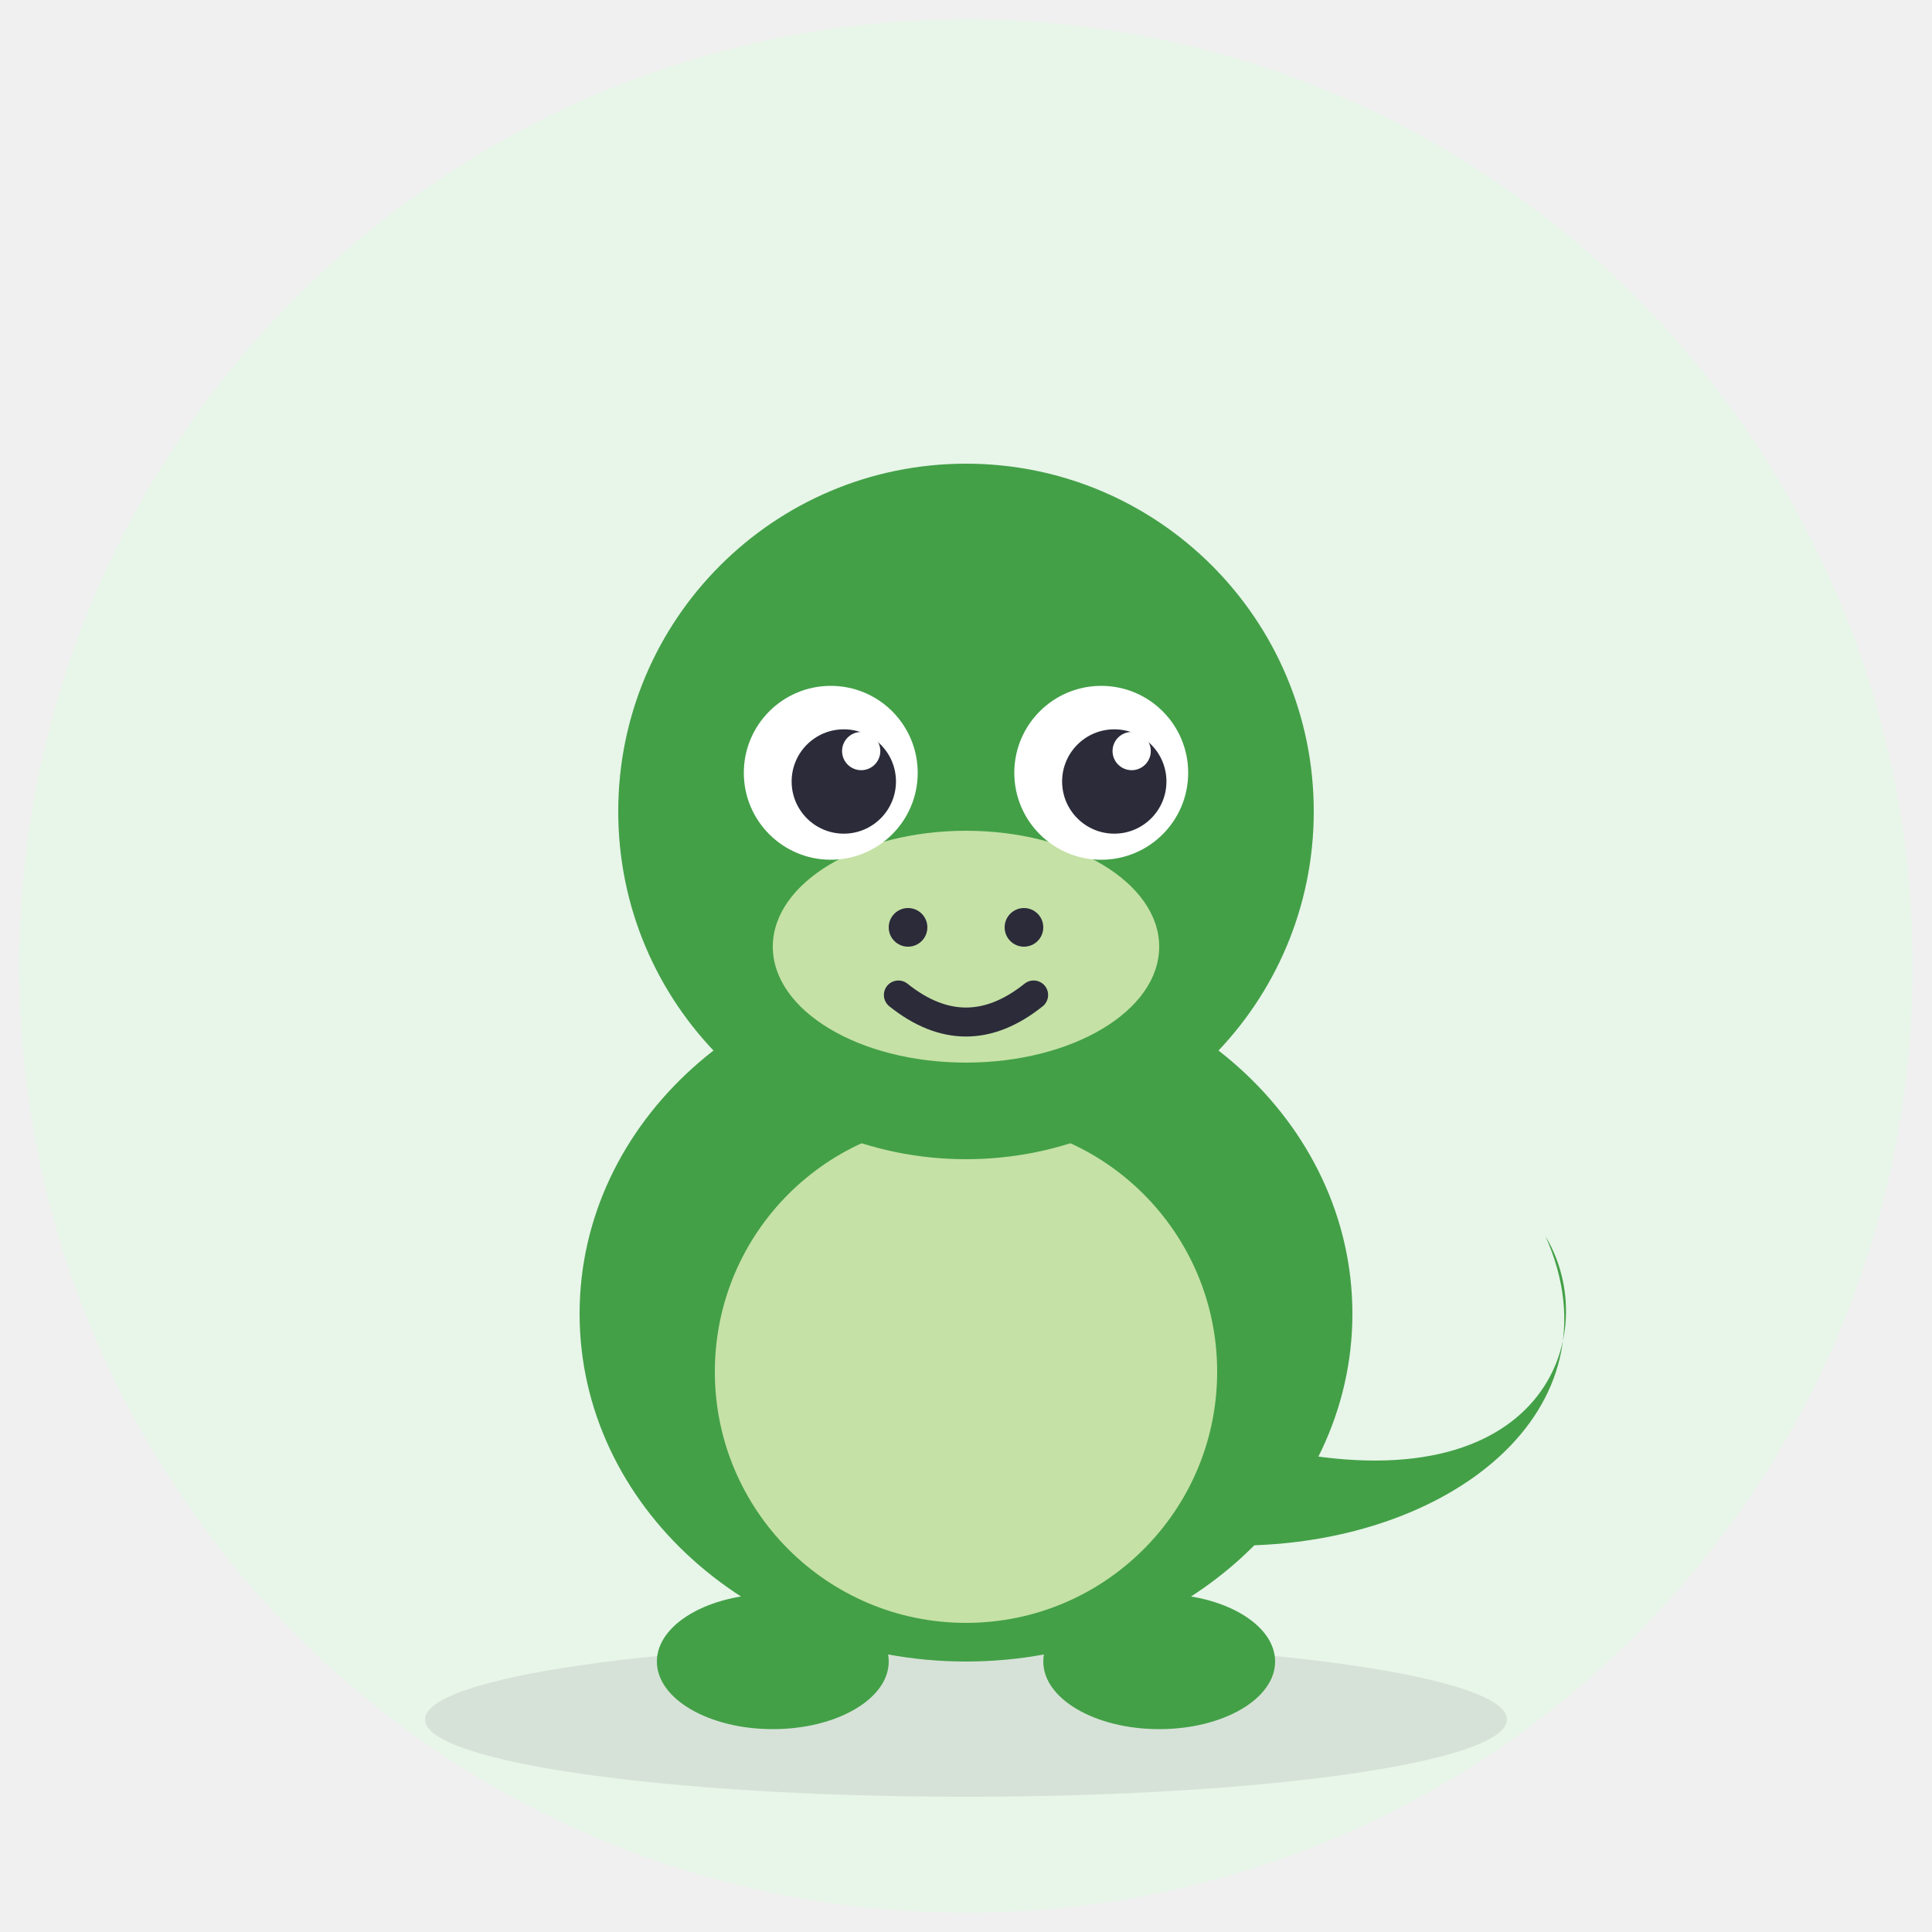
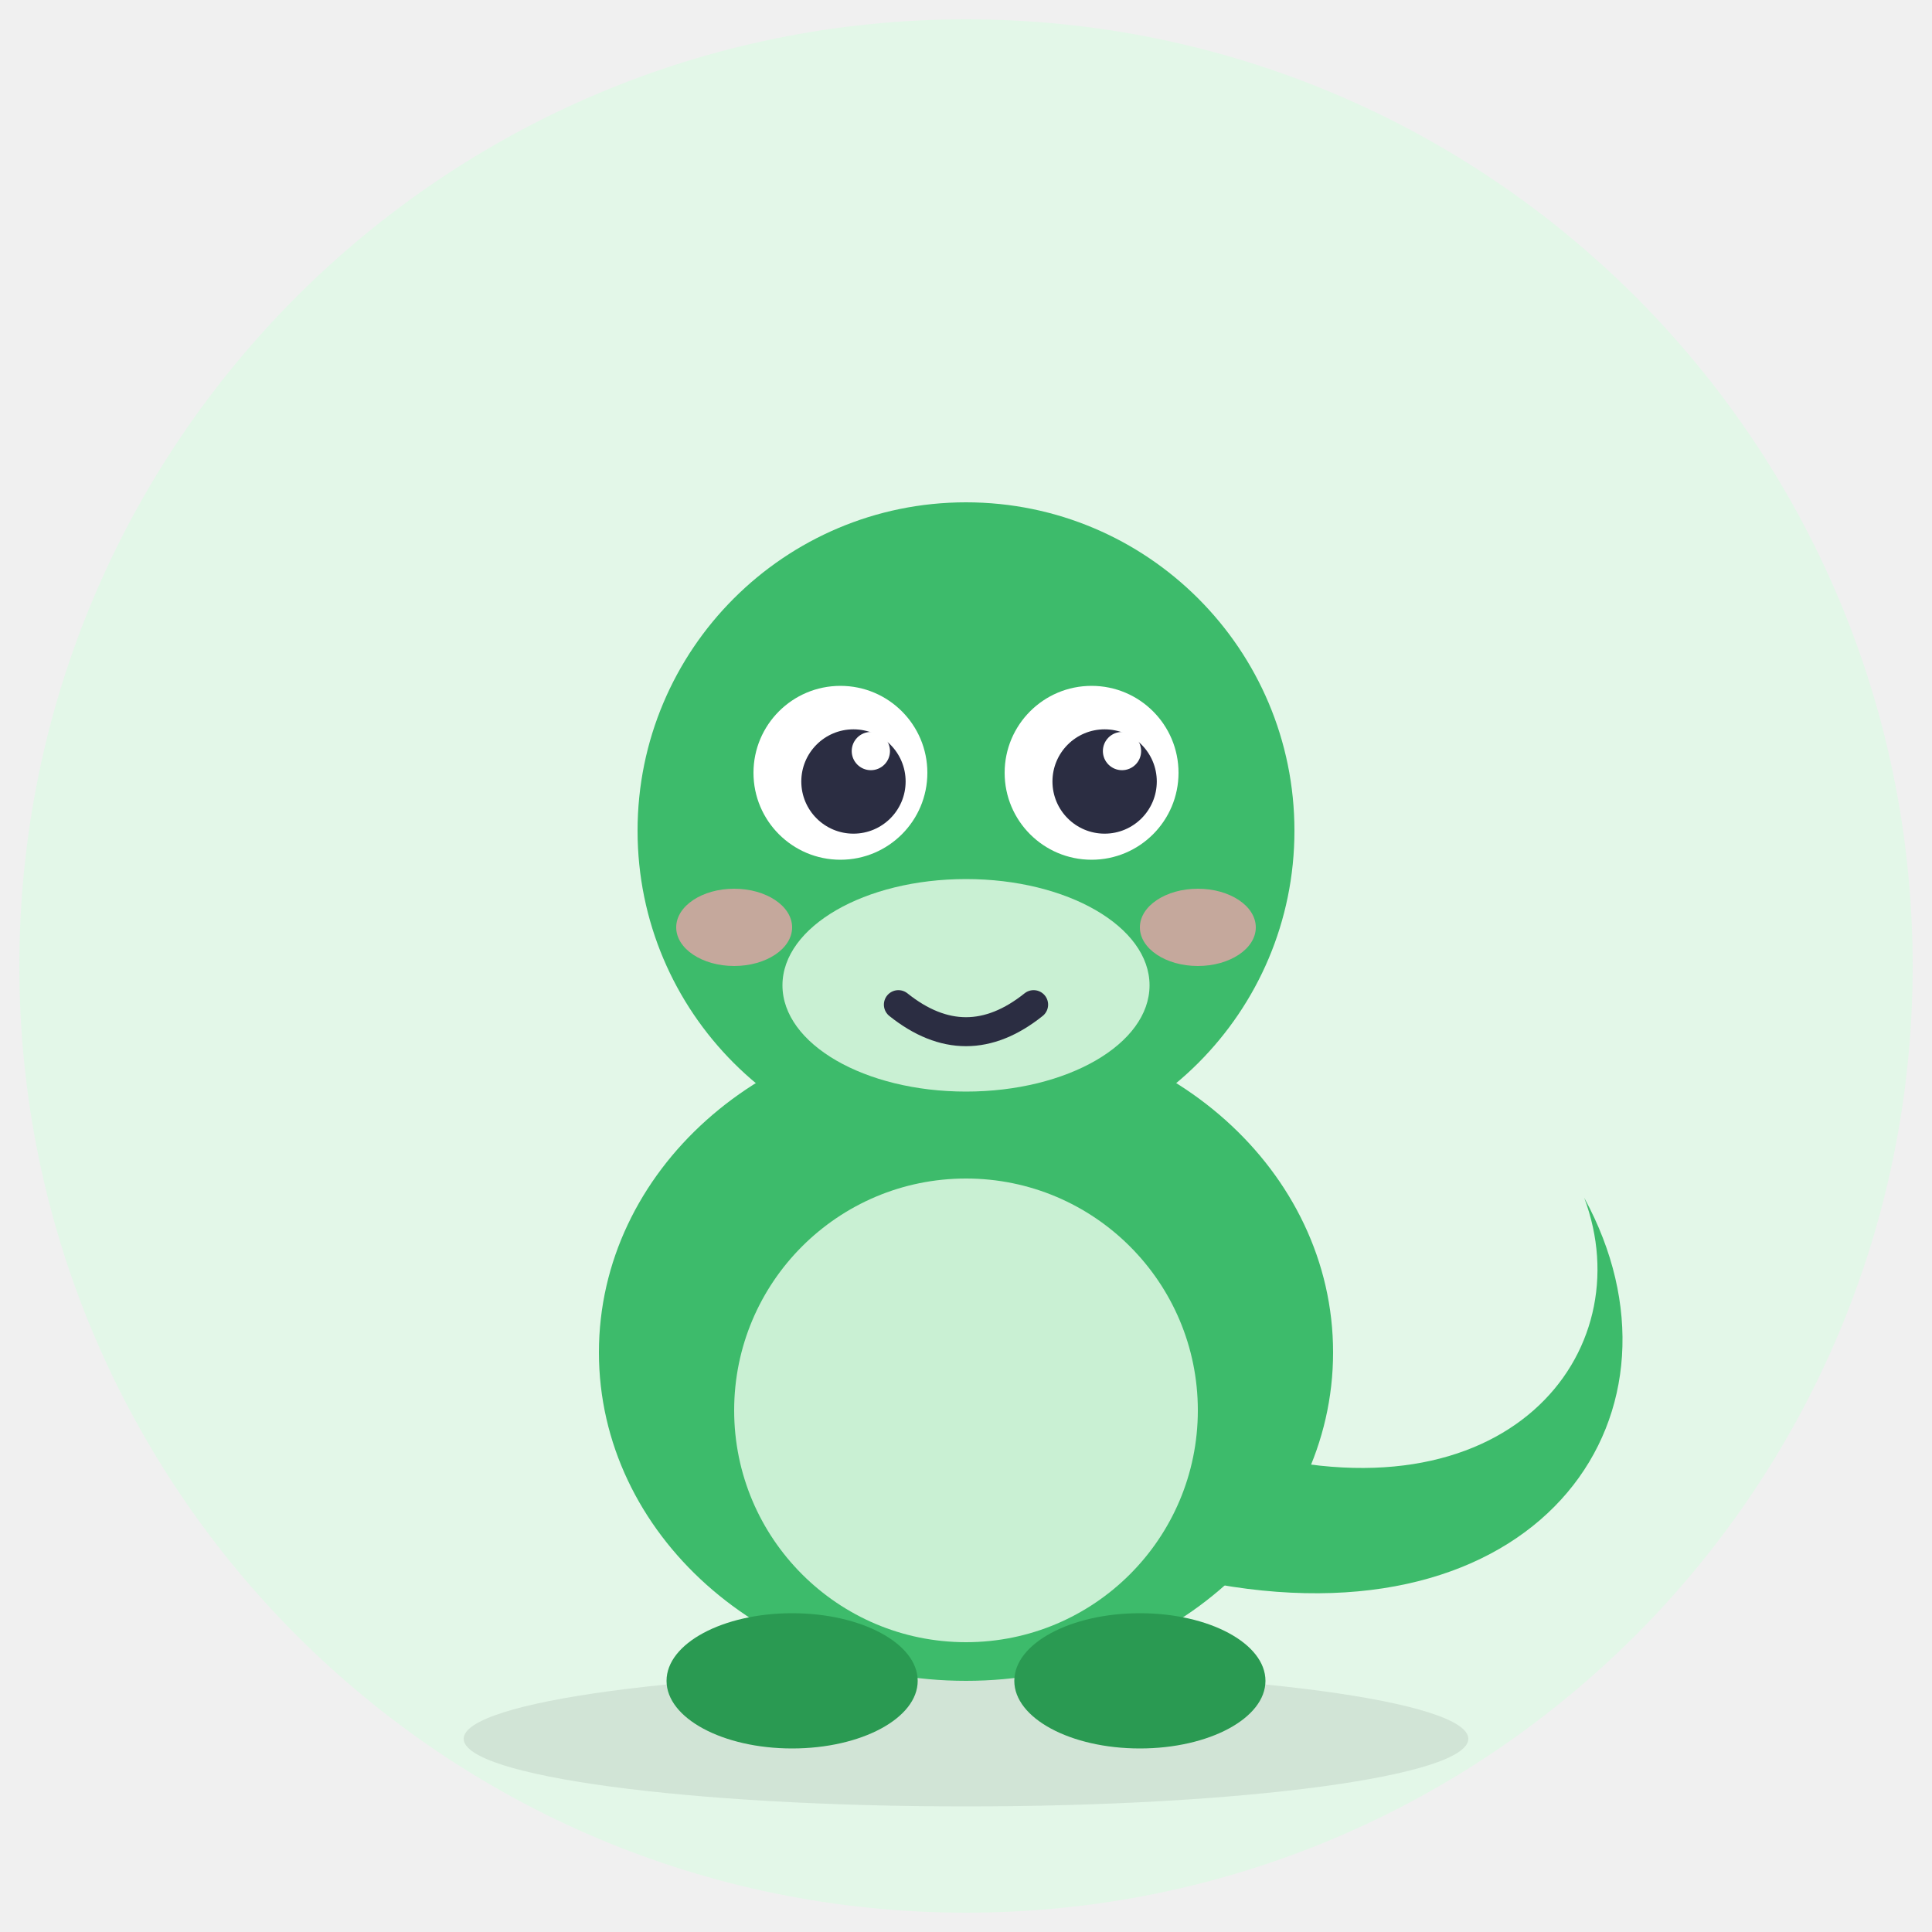
<svg xmlns="http://www.w3.org/2000/svg" viewBox="0 0 200 200" role="img" aria-label="Ejderha: Yavru ejderha">
-   <circle cx="100" cy="100" r="98" fill="#e8f5e9" />
-   <ellipse cx="100" cy="178" rx="56" ry="8" fill="#000" opacity=".08" />
-   <path d="M132 150 C160 156 166 138 160 128 C168 146 150 160 128 160Z" fill="#43a047" />
-   <ellipse cx="100" cy="136" rx="40" ry="36" fill="#43a047" />
-   <ellipse cx="100" cy="142" rx="26" ry="26" fill="#c5e1a5" />
-   <ellipse cx="80" cy="172" rx="12" ry="7" fill="#43a047" />
-   <ellipse cx="120" cy="172" rx="12" ry="7" fill="#43a047" />
-   <circle cx="100" cy="84" r="36" fill="#43a047" />
-   <ellipse cx="100" cy="98" rx="20" ry="12" fill="#c5e1a5" />
-   <circle cx="86" cy="80" r="9" fill="#fff" />
-   <circle cx="87.35" cy="80.9" r="5.4" fill="#2b2b3a" />
-   <circle cx="89.15" cy="77.75" r="1.98" fill="#fff" />
-   <circle cx="114" cy="80" r="9" fill="#fff" />
-   <circle cx="115.35" cy="80.9" r="5.4" fill="#2b2b3a" />
-   <circle cx="117.15" cy="77.75" r="1.98" fill="#fff" />
-   <circle cx="94" cy="96" r="2" fill="#2b2b3a" />
-   <circle cx="106" cy="96" r="2" fill="#2b2b3a" />
-   <path d="M93 103 Q100 108.6 107 103" fill="none" stroke="#2b2b3a" stroke-width="3" stroke-linecap="round" />
+   <circle cx="100" cy="100" r="98" fill="#e3f7e8" />
+   <ellipse cx="100" cy="180" rx="52" ry="7" fill="#000" opacity=".08" />
+   <path d="M128 150 C156 158 170 140 164 124 C176 146 160 170 126 164Z" fill="#3dbb6b" />
+   <ellipse cx="100" cy="140" rx="38" ry="34" fill="#3dbb6b" />
+   <ellipse cx="100" cy="146" rx="24" ry="24" fill="#c9f0d3" />
+   <ellipse cx="82" cy="174" rx="13" ry="7" fill="#2a9a52" />
+   <ellipse cx="118" cy="174" rx="13" ry="7" fill="#2a9a52" />
+   <circle cx="100" cy="86" r="34" fill="#3dbb6b" />
+   <ellipse cx="100" cy="102" rx="19" ry="11" fill="#c9f0d3" />
+   <circle cx="87" cy="80" r="9" fill="#fff" />
+   <circle cx="88.35" cy="80.9" r="5.4" fill="#2b2d42" />
+   <circle cx="90.15" cy="77.75" r="1.98" fill="#fff" />
+   <circle cx="113" cy="80" r="9" fill="#fff" />
+   <circle cx="114.35" cy="80.9" r="5.4" fill="#2b2d42" />
+   <circle cx="116.15" cy="77.75" r="1.98" fill="#fff" />
+   <ellipse cx="76" cy="96" rx="6" ry="4" fill="#ff9fb0" opacity=".7" />
+   <ellipse cx="124" cy="96" rx="6" ry="4" fill="#ff9fb0" opacity=".7" />
+   <path d="M93 104 Q100 109.6 107 104" fill="none" stroke="#2b2d42" stroke-width="3" stroke-linecap="round" />
</svg>
